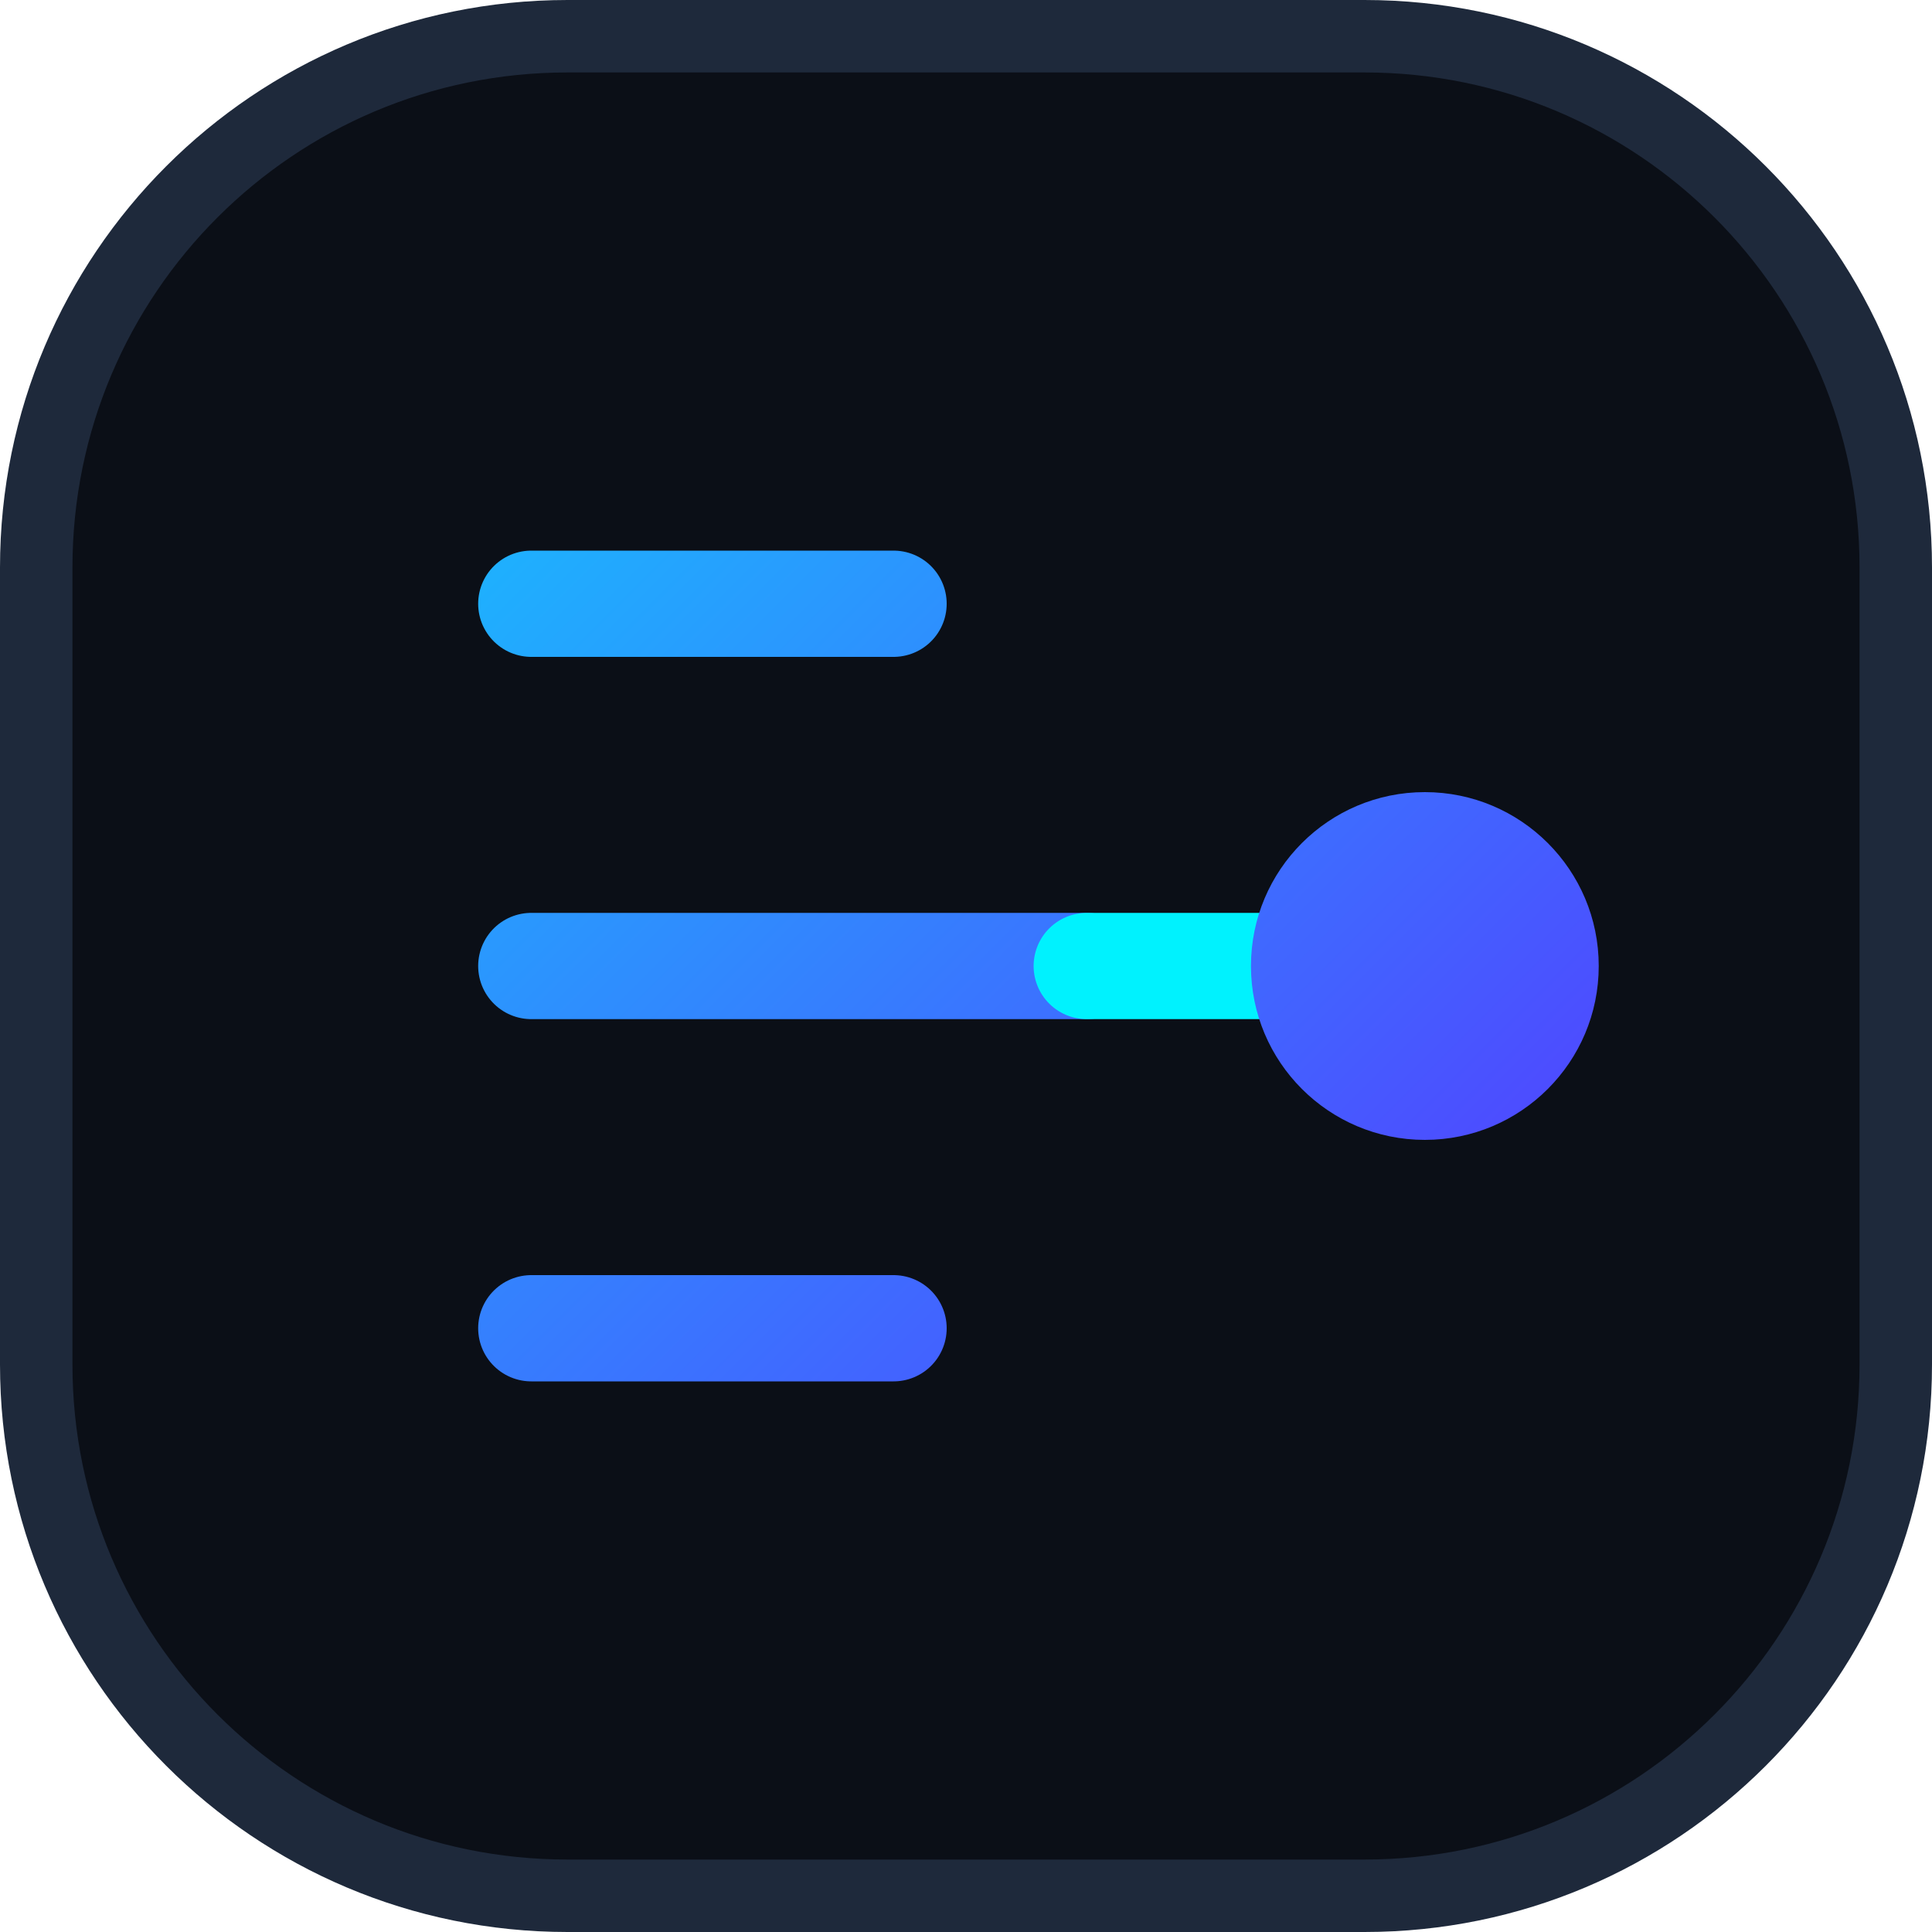
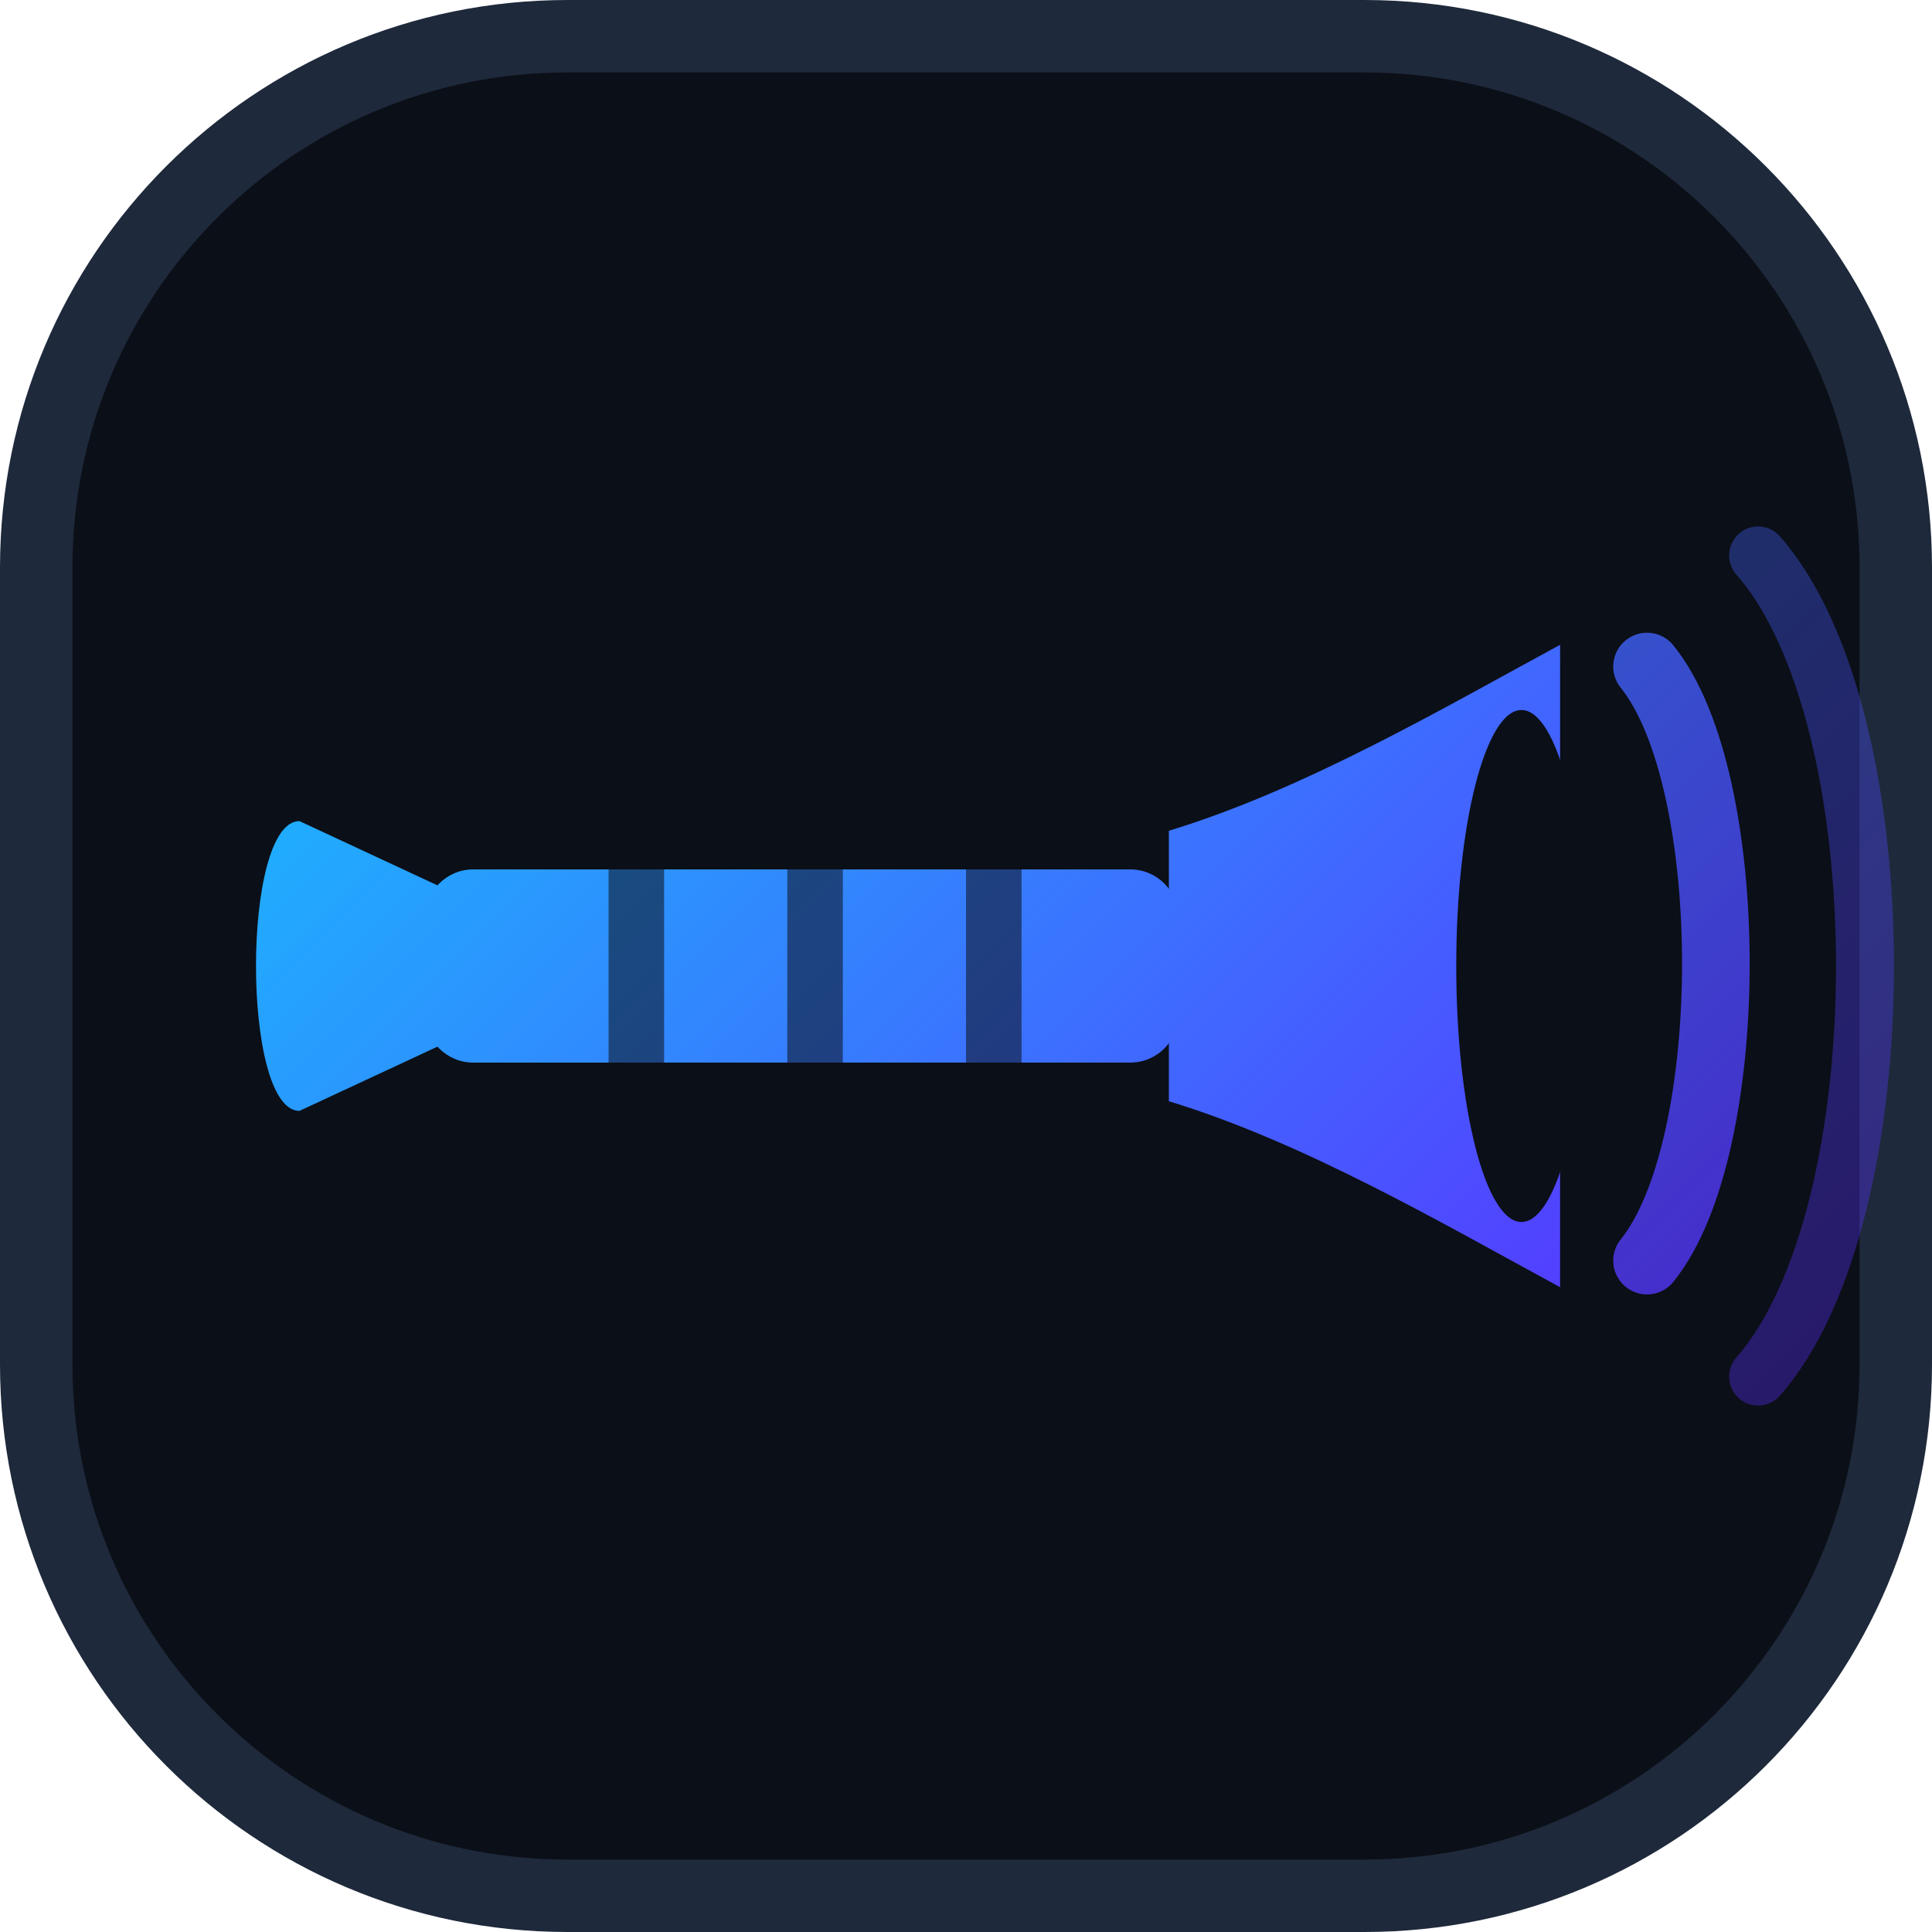
<svg xmlns="http://www.w3.org/2000/svg" viewBox="0 0 40 40">
  <defs>
    <linearGradient id="m" x1="0" y1="0" x2="40" y2="40" gradientUnits="userSpaceOnUse">
      <stop stop-color="#00F2FE" />
      <stop offset="1" stop-color="#7000FF" />
    </linearGradient>
  </defs>
  <rect x=".75" y=".75" width="38.5" height="38.5" rx="11" fill="#0B0F17" stroke="#1E293B" stroke-width="1.5" />
-   <path d="M11 12.5h7.5M11 20h11.5M11 27.5h7.5" stroke="url(#m)" stroke-width="2.2" stroke-linecap="round" />
-   <path d="M22.5 20 29 20" stroke="#00F2FE" stroke-width="2.2" stroke-linecap="round" />
-   <circle cx="29.5" cy="20" r="3.6" fill="url(#m)" />
+   <path fill="url(#m)" d="M6.2 17c-1.2 0-1.2 6 0 6l2.9-1.35V18.35z" />
+   <rect x="8.8" y="18" width="15.6" height="4" rx="1" fill="url(#m)" />
+   <rect x="12.6" y="18" width="1.15" height="4" fill="#0B0F17" opacity="0.55" />
+   <rect x="16.3" y="18" width="1.15" height="4" fill="#0B0F17" opacity="0.55" />
+   <rect x="20" y="18" width="1.15" height="4" fill="#0B0F17" opacity="0.55" />
+   <path fill="url(#m)" d="M24.2 17.2c2.8-0.85 5.7-2.55 8.1-3.85v13.3c-2.4-1.3-5.3-3-8.1-3.85z" />
+   <ellipse cx="31.5" cy="20" rx="1.35" ry="5.3" fill="#0B0F17" />
+   <path d="M34.1 13.8c1.9 2.35 1.9 9.95 0 12.3" fill="none" stroke="url(#m)" stroke-width="1.4" stroke-linecap="round" opacity="0.78" />
+   <path d="M36.4 11.5c2.95 3.35 2.95 13.65 0 17" fill="none" stroke="url(#m)" stroke-width="1.2" stroke-linecap="round" opacity="0.36" />
</svg>
